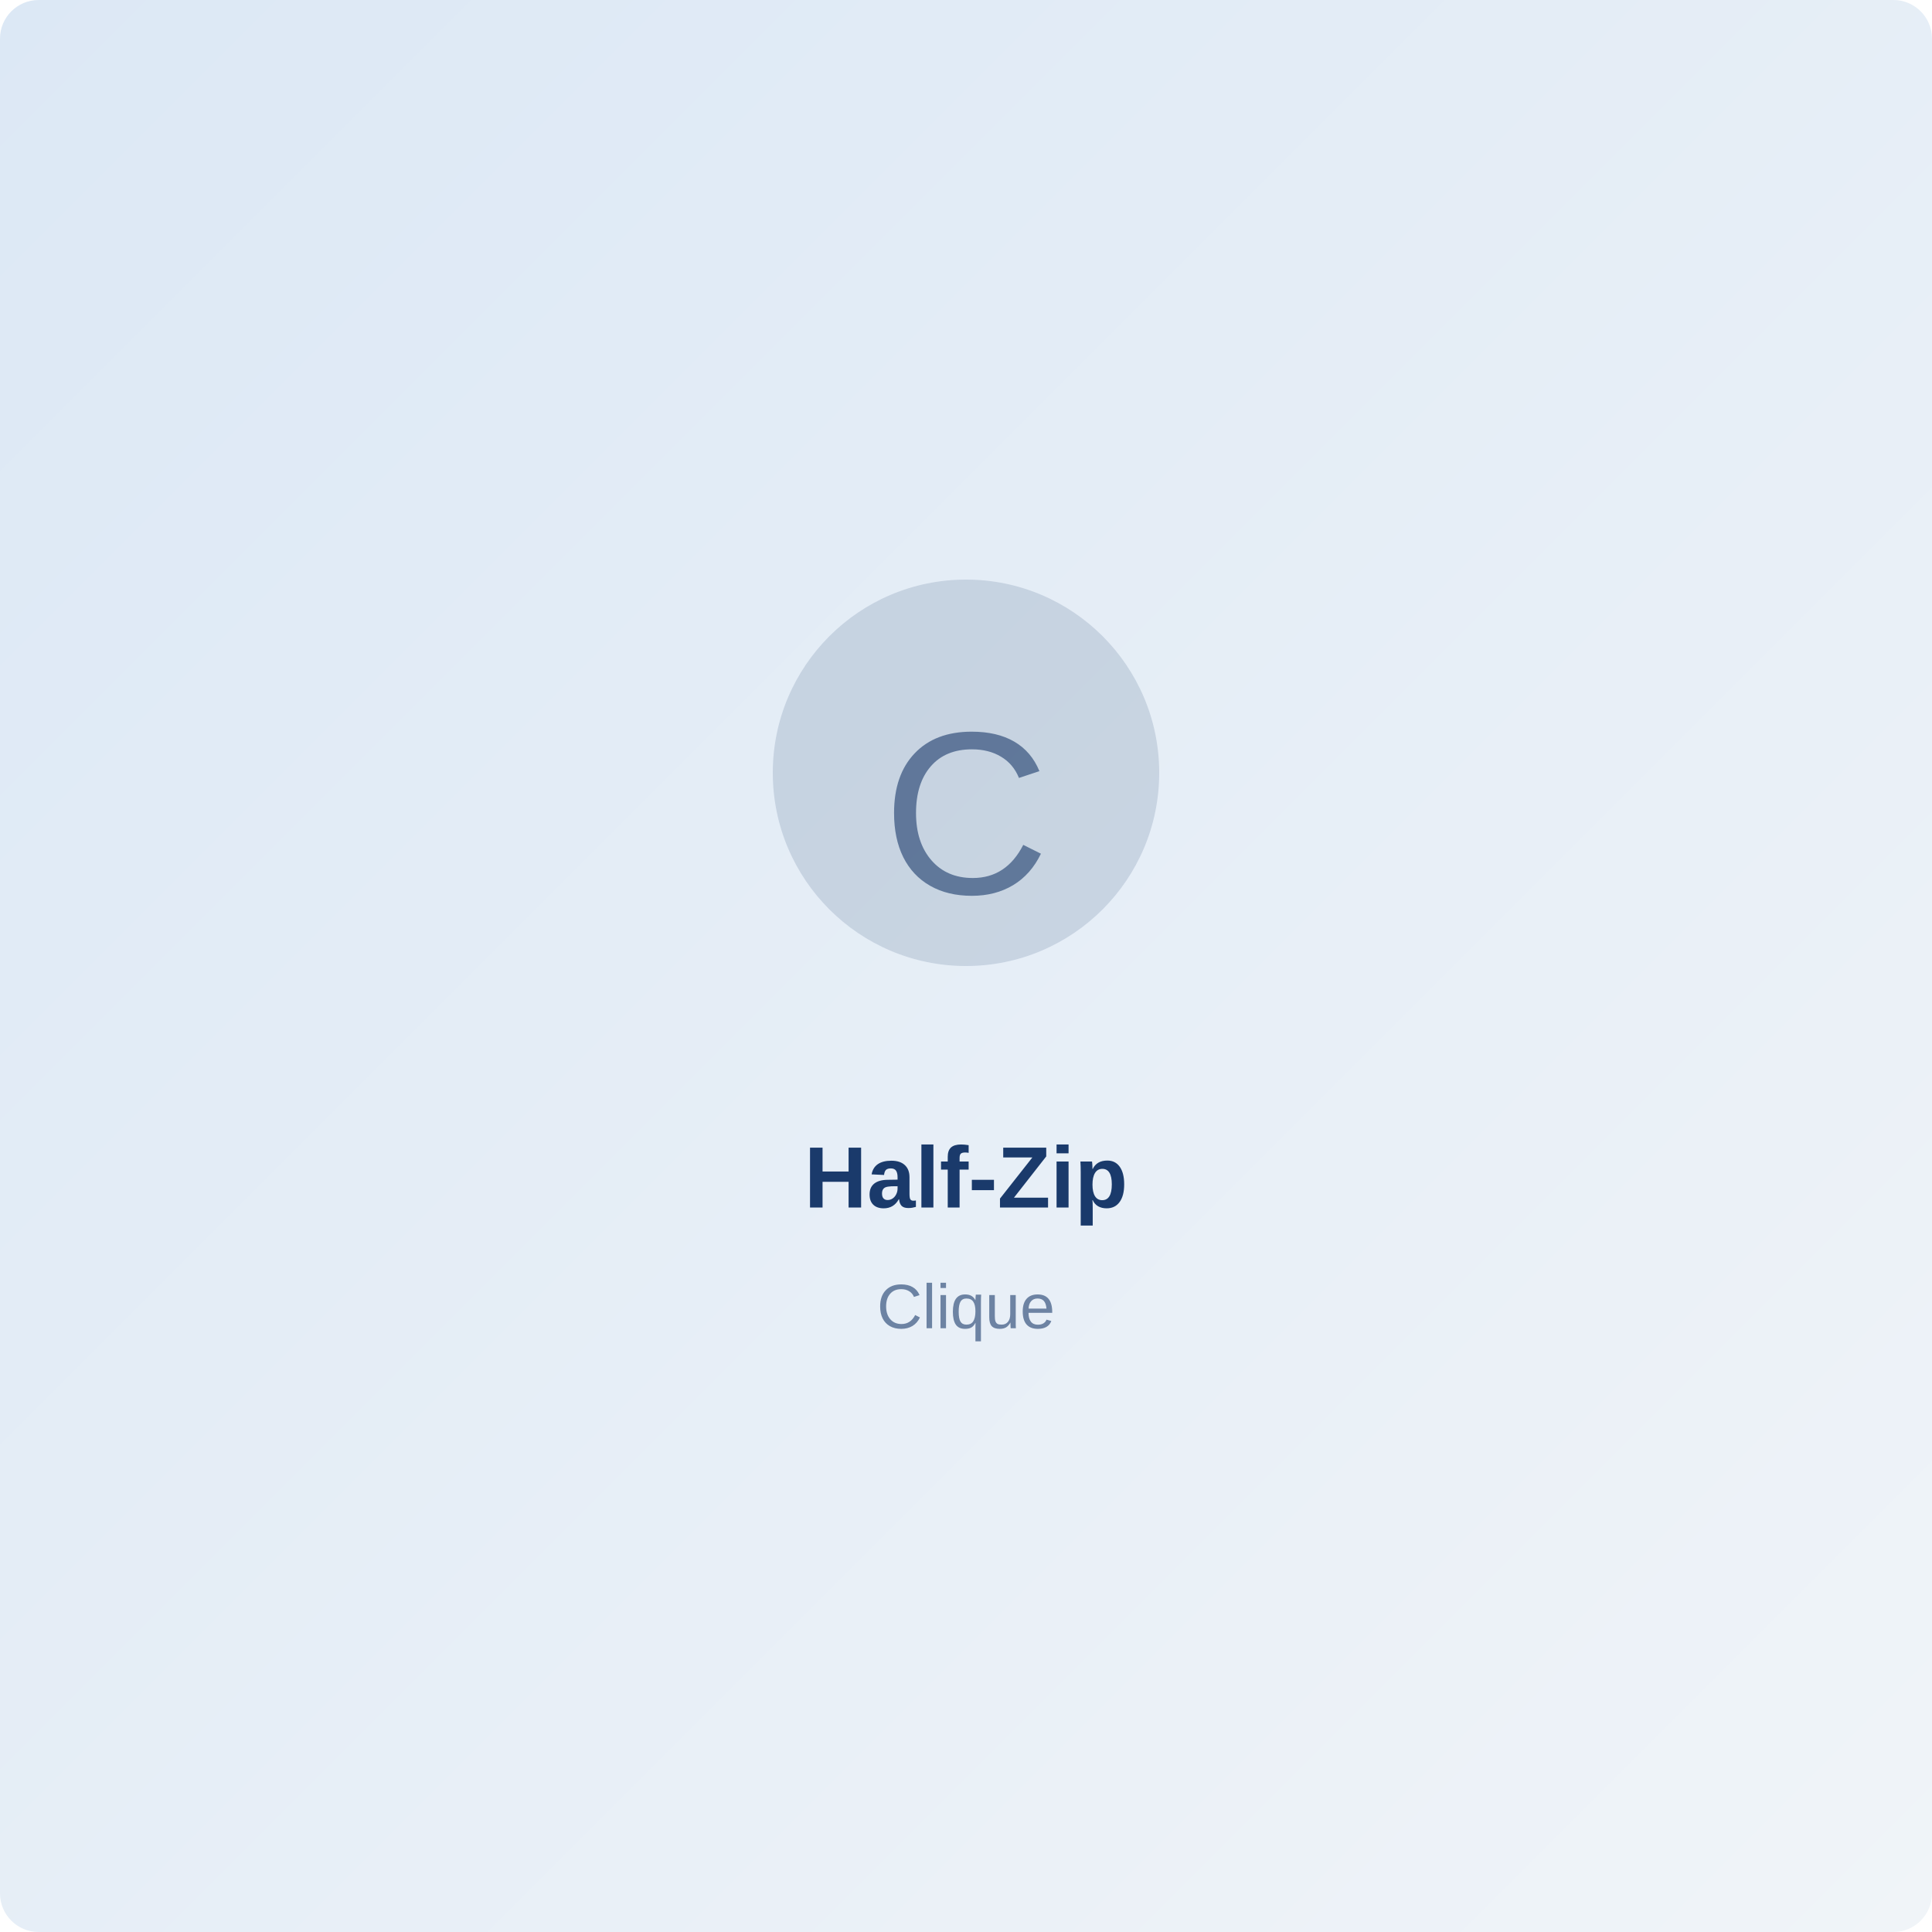
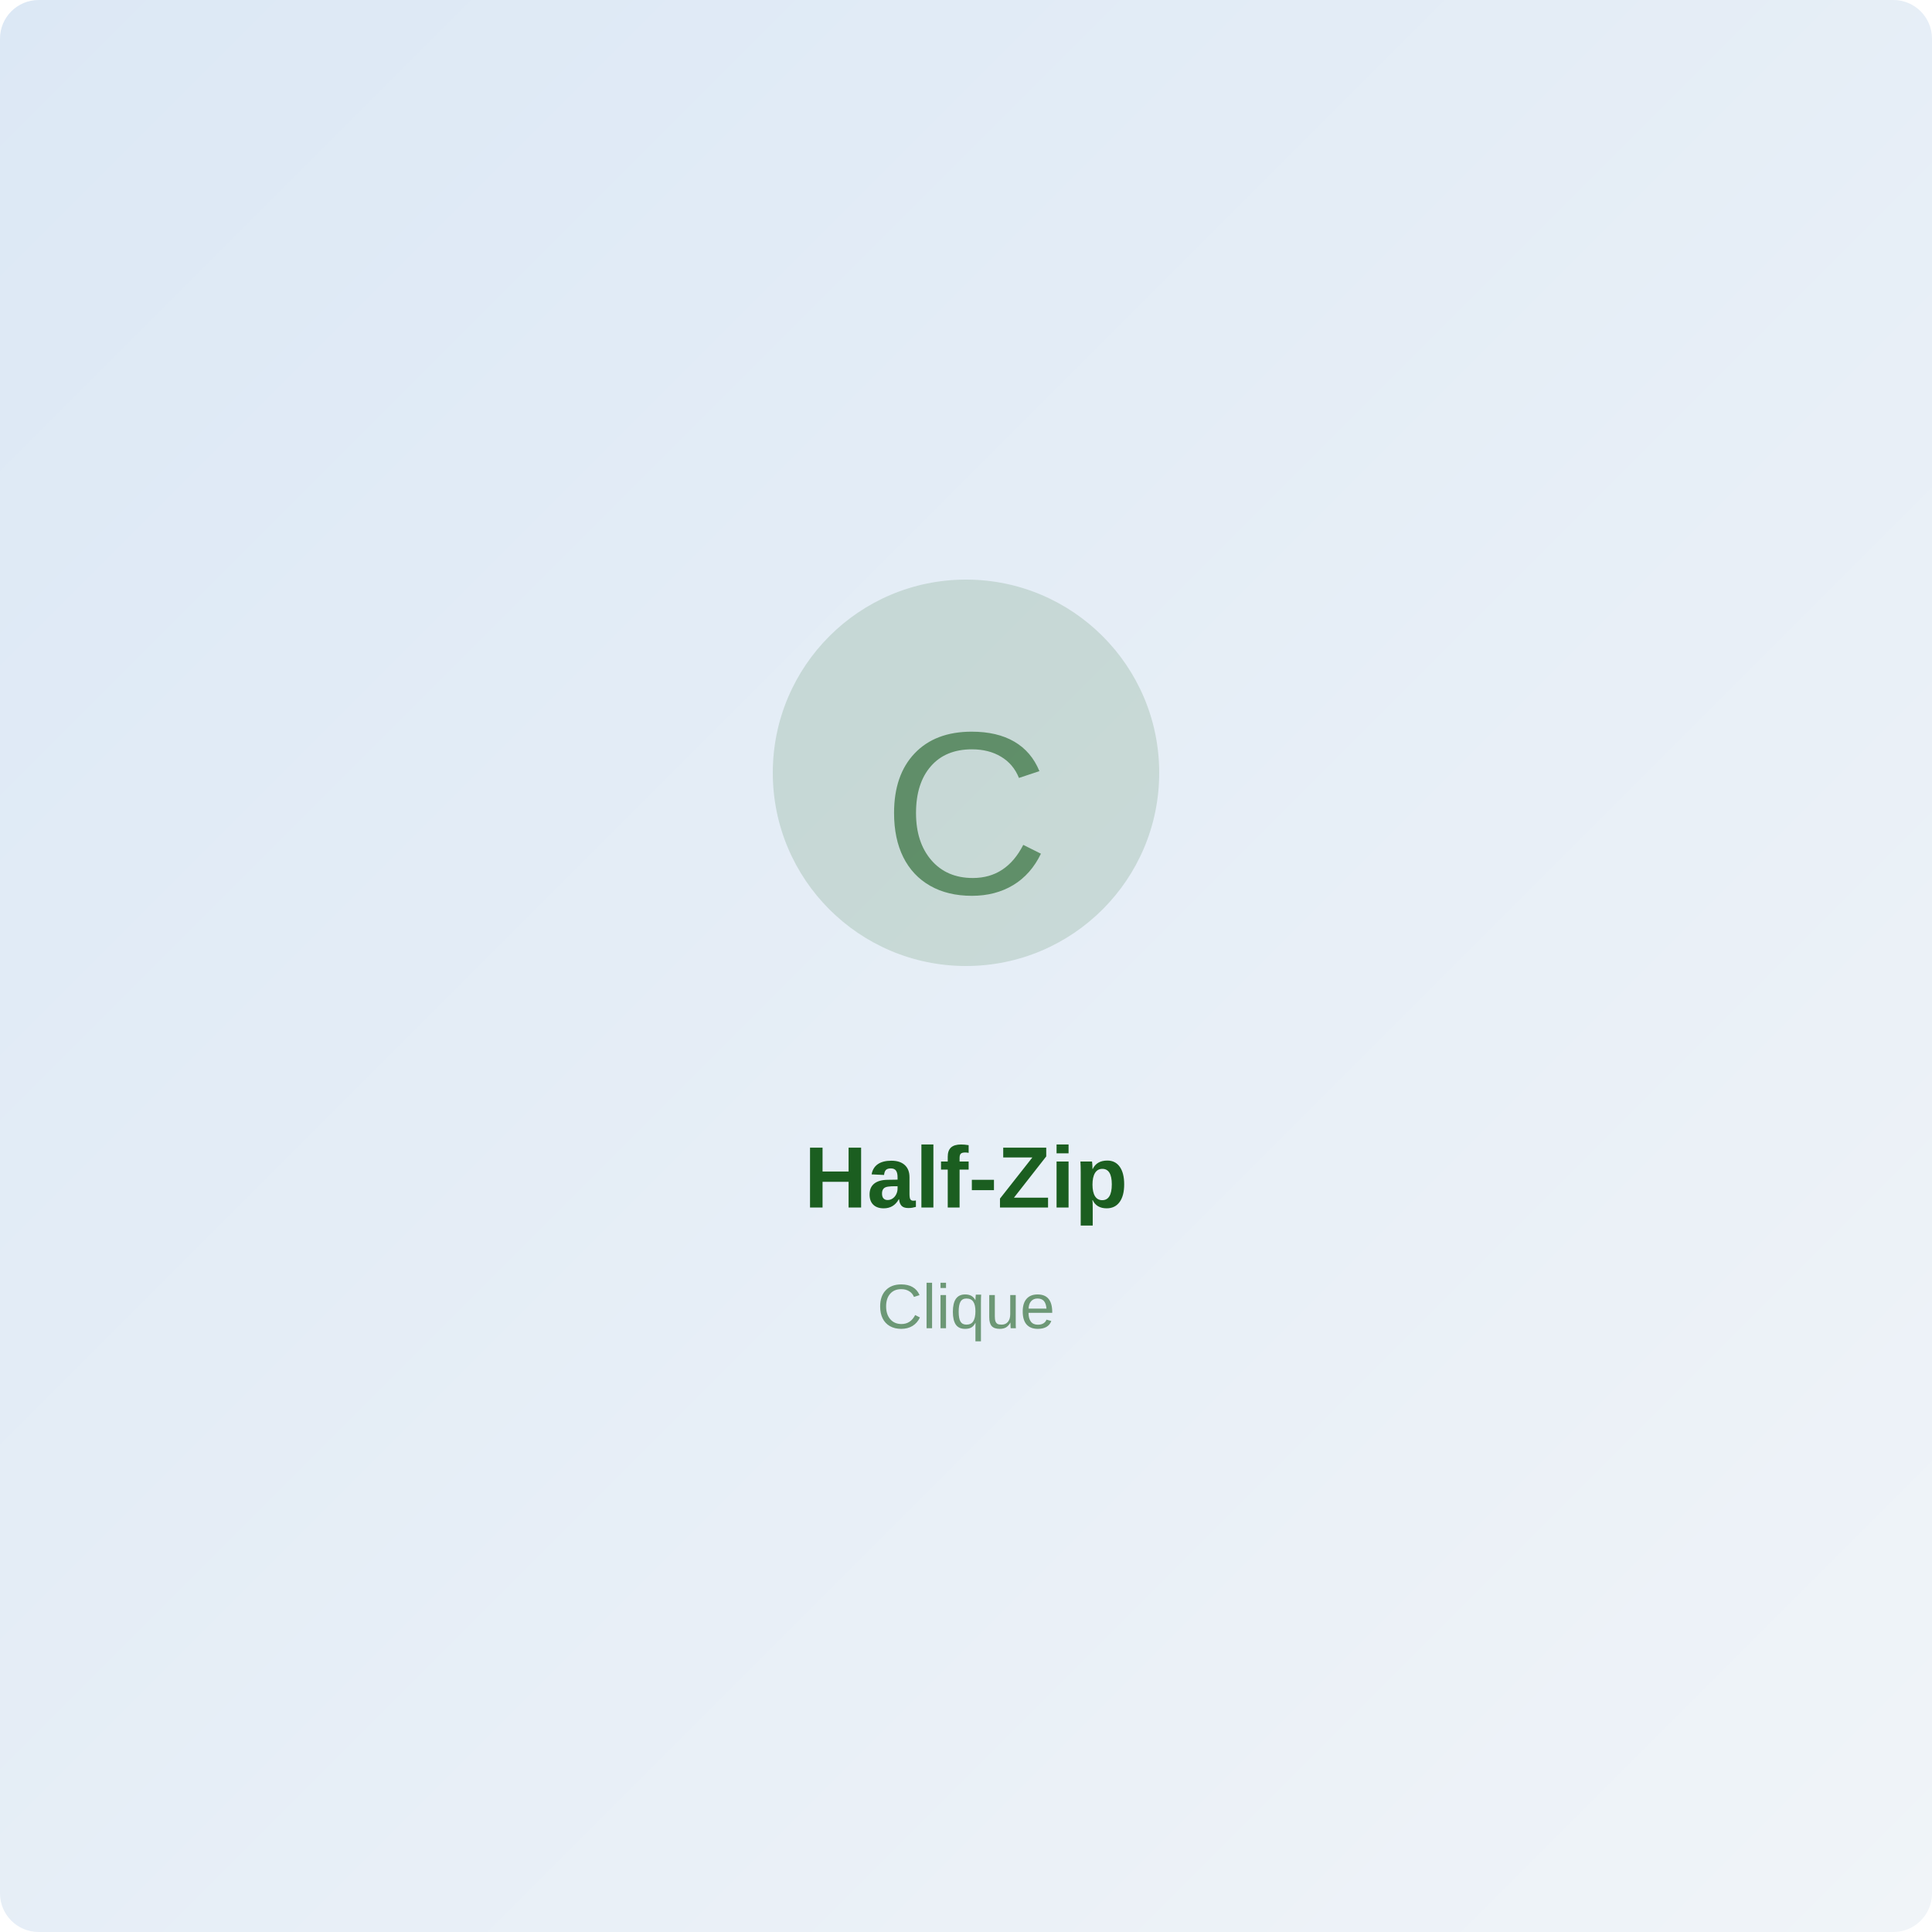
<svg xmlns="http://www.w3.org/2000/svg" width="400" height="400" viewBox="0 0 400 400">
  <defs>
    <linearGradient id="bg" x1="0%" y1="0%" x2="100%" y2="100%">
      <stop offset="0%" style="stop-color:#dce8f5;stop-opacity:1" />
      <stop offset="100%" style="stop-color:#f0f4f8;stop-opacity:1" />
    </linearGradient>
  </defs>
  <rect width="400" height="400" fill="url(#bg)" rx="8" />
-   <rect x="160" y="120" width="80" height="80" rx="40" fill="#1a3a6b" opacity="0.15" />
-   <text x="200" y="185" font-family="Arial, sans-serif" font-size="48" text-anchor="middle" fill="#1a3a6b" opacity="0.6">C</text>
-   <text x="200" y="250" font-family="Arial, sans-serif" font-size="18" font-weight="bold" text-anchor="middle" fill="#1a3a6b">Half-Zip</text>
-   <text x="200" y="275" font-family="Arial, sans-serif" font-size="13" text-anchor="middle" fill="#1a3a6b" opacity="0.6">Clique</text>
+   <rect x="160" y="120" width="80" height="80" rx="40" fill="#1b5e20" opacity="0.15" />
+   <text x="200" y="185" font-family="Arial, sans-serif" font-size="48" text-anchor="middle" fill="#1b5e20" opacity="0.6">C</text>
+   <text x="200" y="250" font-family="Arial, sans-serif" font-size="18" font-weight="bold" text-anchor="middle" fill="#1b5e20">Half-Zip</text>
+   <text x="200" y="275" font-family="Arial, sans-serif" font-size="13" text-anchor="middle" fill="#1b5e20" opacity="0.6">Clique</text>
</svg>
